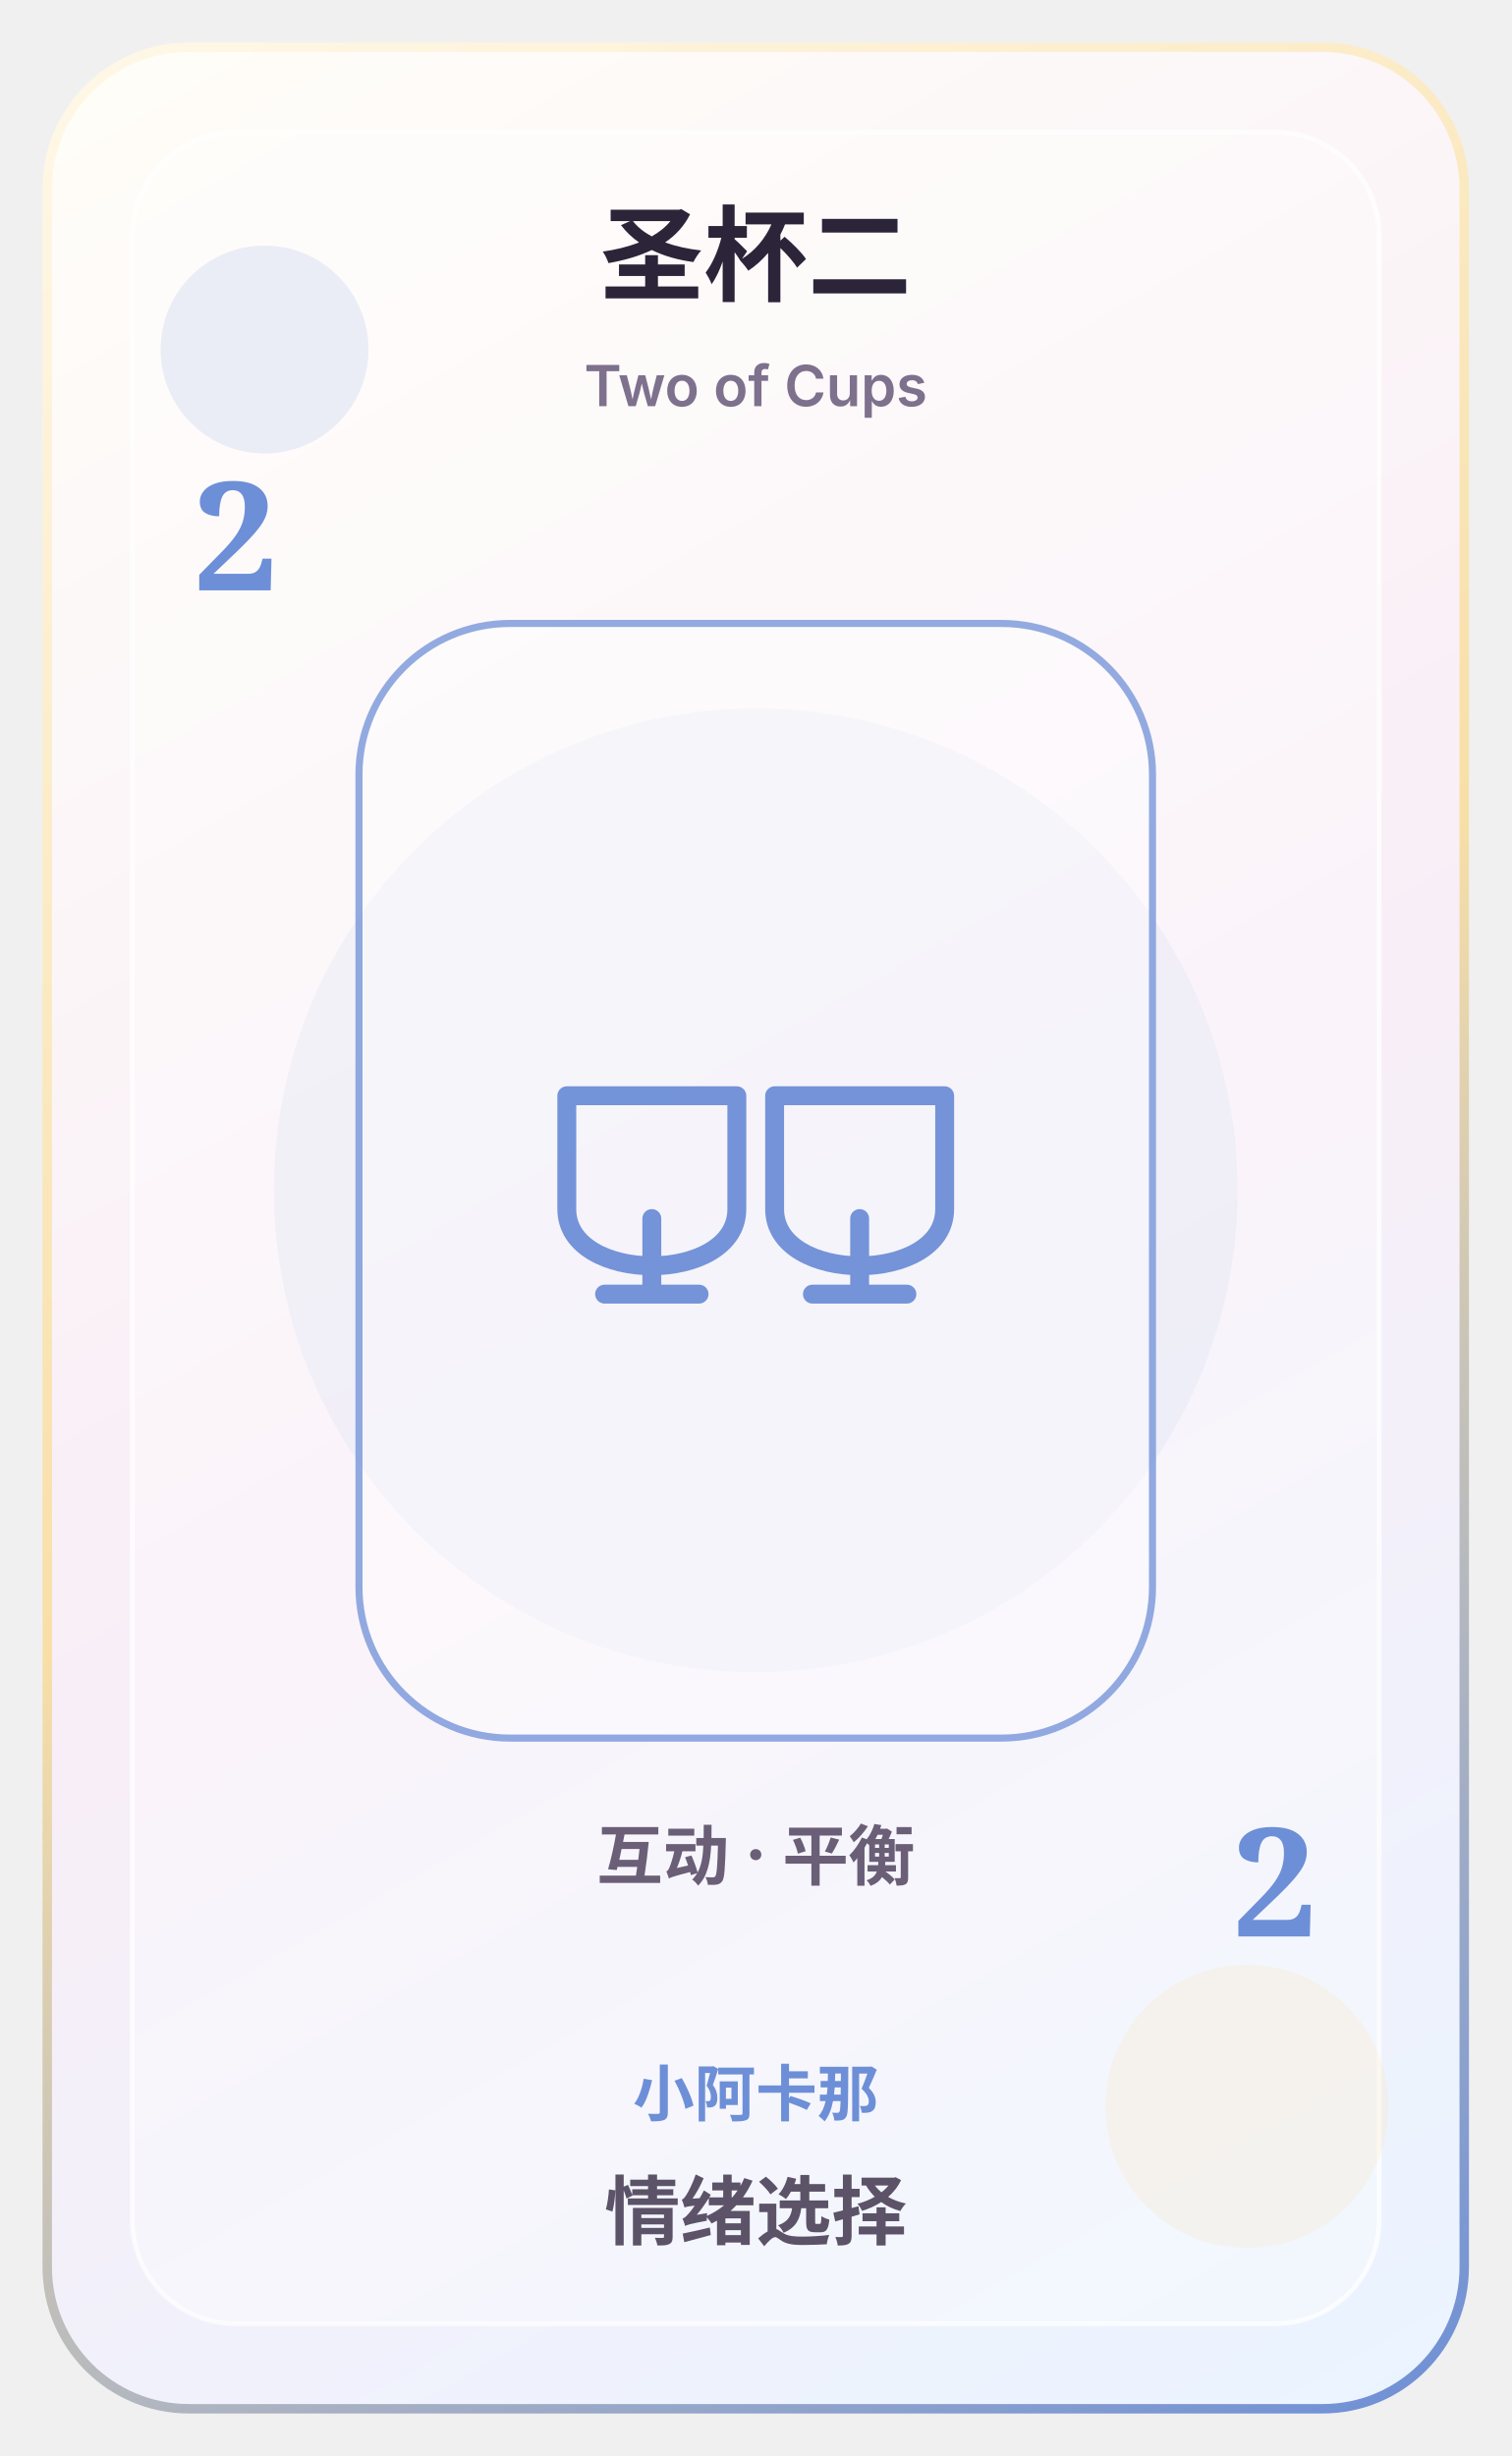
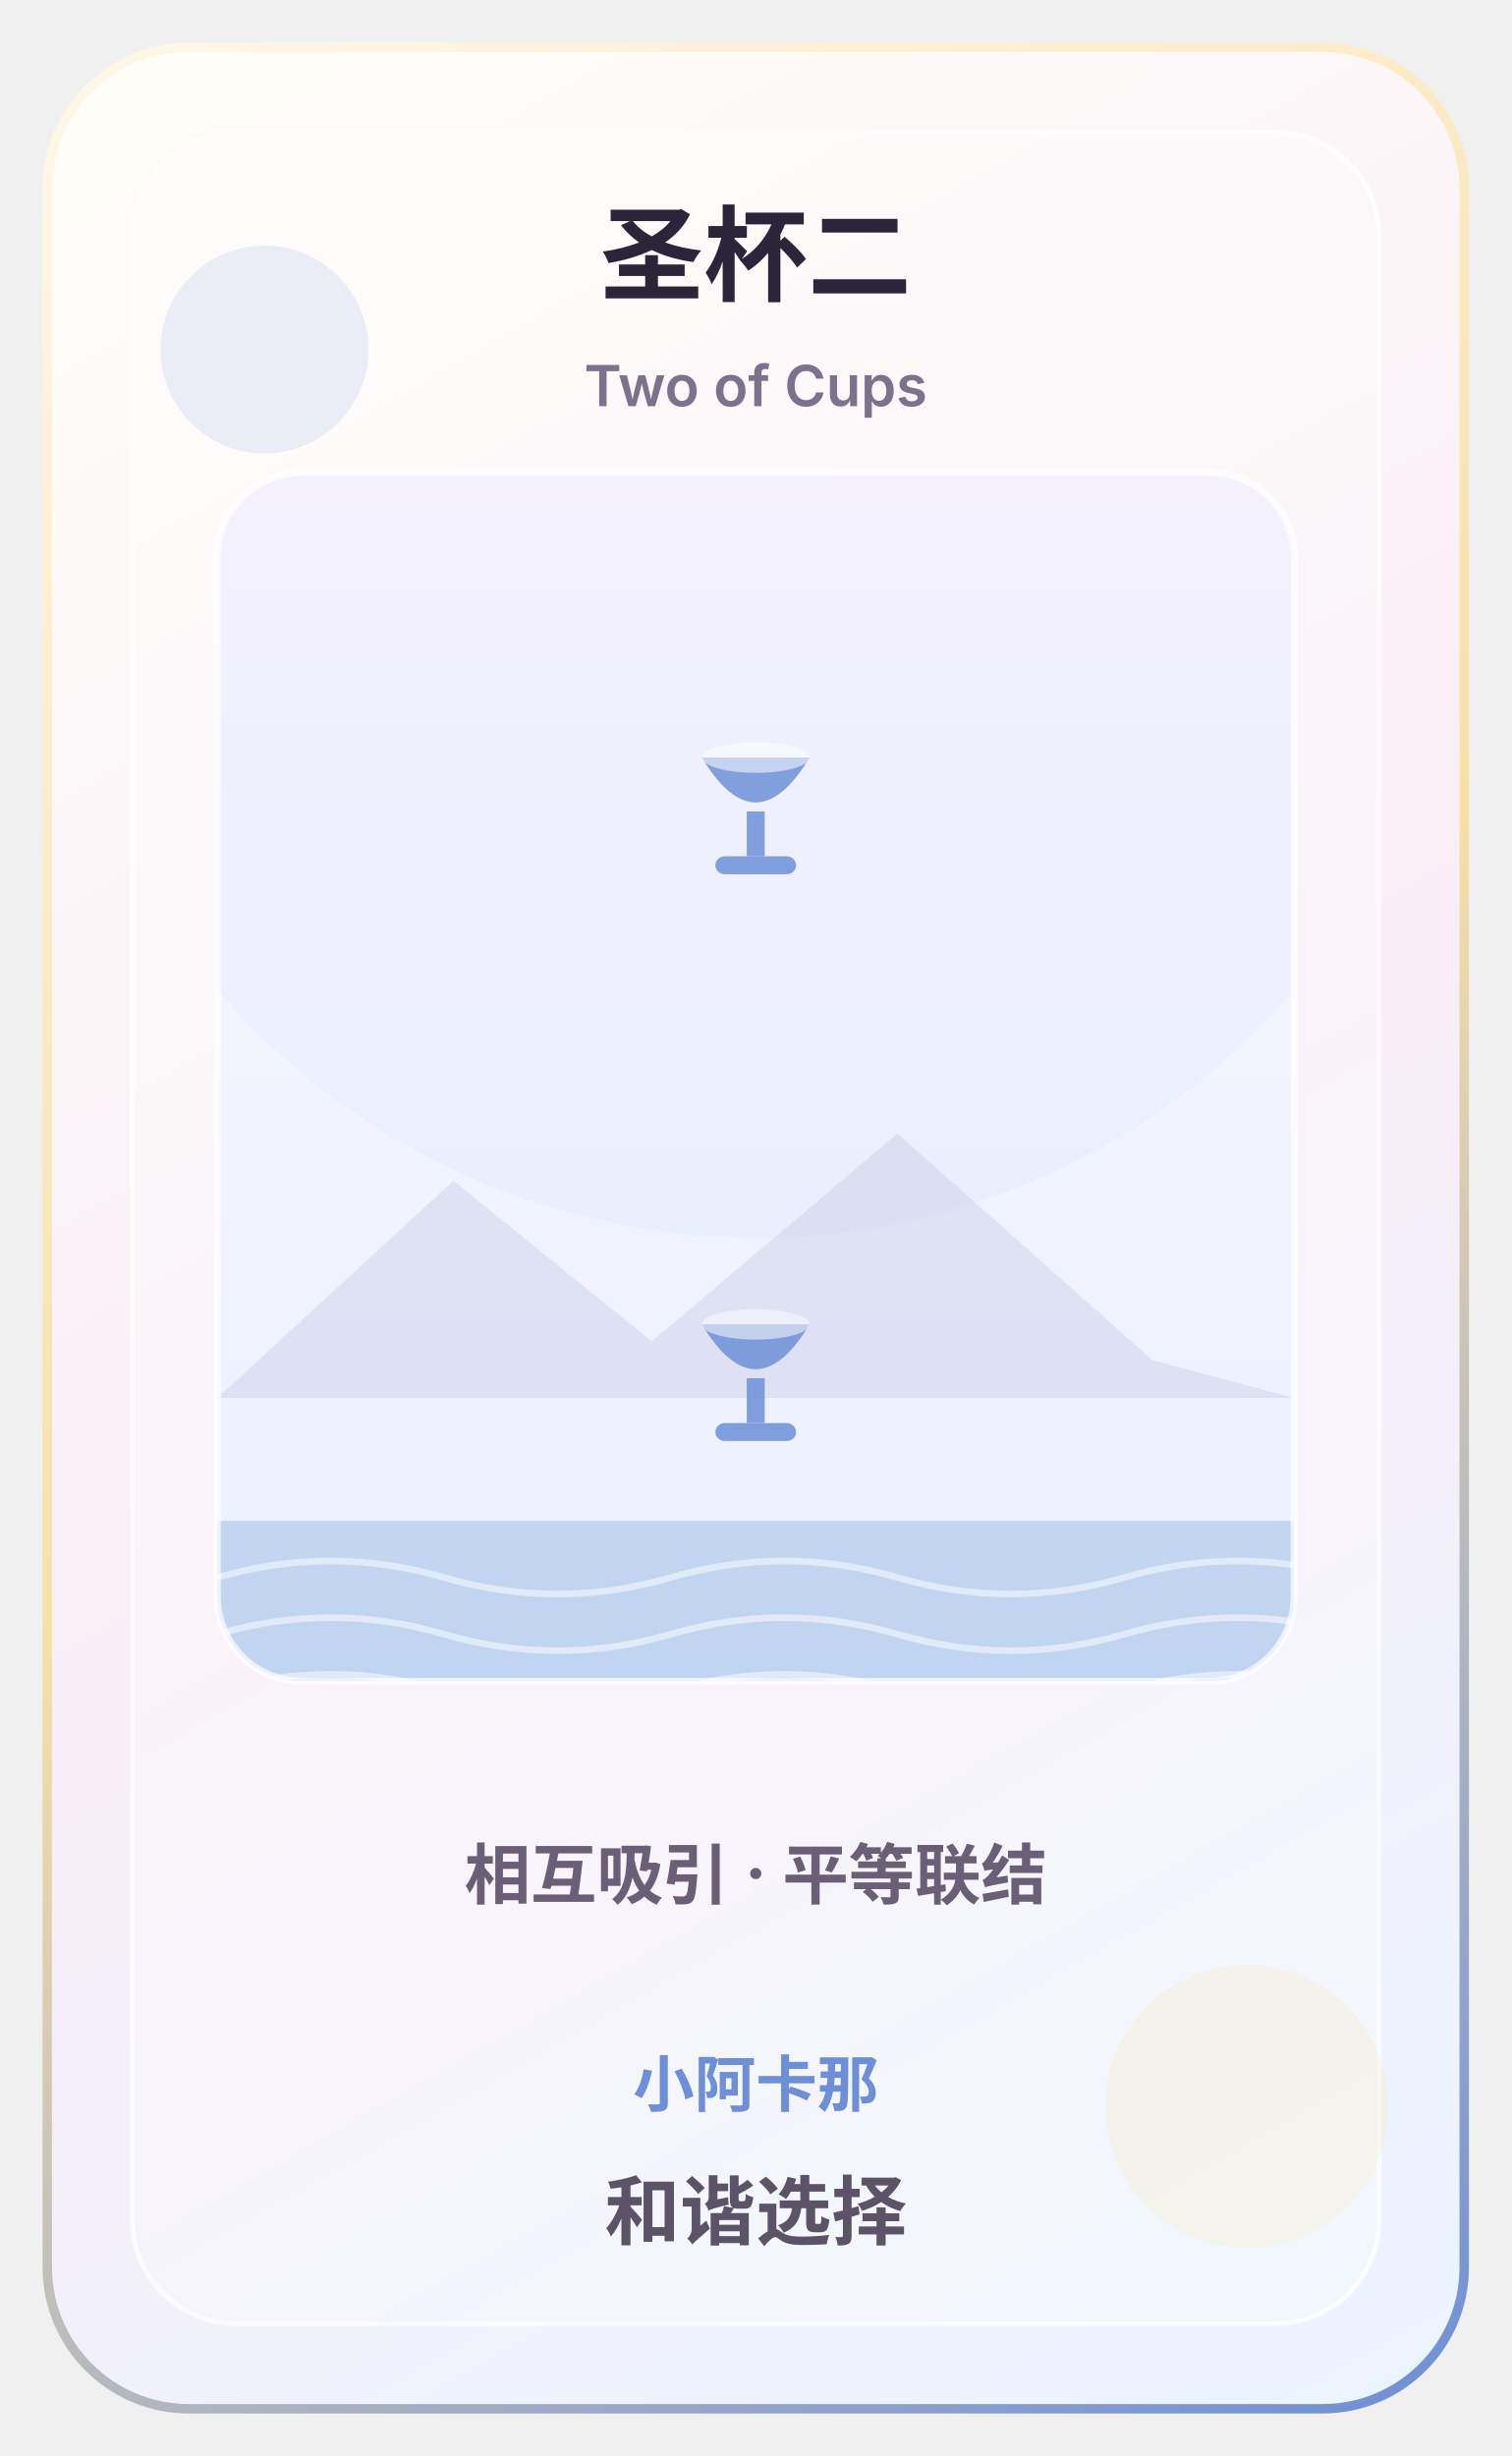
<svg xmlns="http://www.w3.org/2000/svg" width="320" height="520" viewBox="0 0 320 520" fill="none" role="img" aria-label="圣杯二">
  <rect x="10" y="10" width="300" height="500" rx="30" fill="url(#paper)" stroke="url(#edge)" stroke-width="2" />
-   <rect x="28" y="28" width="264" height="464" rx="22" fill="rgba(255,255,255,.34)" stroke="rgba(255,255,255,.72)" />
+   <rect x="28" y="28" width="264" height="464" rx="22" fill="rgba(255,255,255,.30)" stroke="rgba(255,255,255,.7)" />
  <circle cx="56" cy="74" r="22" fill="#6D8FD7" opacity=".14" />
-   <circle cx="264" cy="446" r="30" fill="#F8DFA7" opacity=".18" />
+   <circle cx="264" cy="446" r="30" fill="#F8DFA7" opacity=".2" />
  <text x="160" y="62" text-anchor="middle" font-family="-apple-system,BlinkMacSystemFont,Segoe UI,sans-serif" font-size="22" font-weight="700" fill="#2C2439">圣杯二</text>
  <text x="160" y="86" text-anchor="middle" font-family="-apple-system,BlinkMacSystemFont,Segoe UI,sans-serif" font-size="12" font-weight="600" fill="#7E718D">Two of Cups</text>
-   <text x="50" y="125" text-anchor="middle" font-family="Georgia,serif" font-size="32" font-weight="700" fill="#6D8FD7">2</text>
-   <text x="270" y="410" text-anchor="middle" font-family="Georgia,serif" font-size="32" font-weight="700" fill="#6D8FD7">2</text>
-   <circle cx="160" cy="252" r="102" fill="#6D8FD7" opacity=".07" />
-   <rect x="76" y="132" width="168" height="236" rx="32" fill="rgba(255,255,255,.44)" stroke="#6D8FD7" stroke-width="1.5" opacity=".74" />
-   <g opacity="0.95">
-     <path d="M120 232h36v24c0 16-36 16-36 0v-24Z" fill="none" stroke="#6D8FD7" stroke-width="4" stroke-linejoin="round" />
-     <path d="M128 274h20M138 258v16" stroke="#6D8FD7" stroke-width="4" stroke-linecap="round" />
+   <clipPath id="win">
+     <rect x="46" y="100" width="228" height="256" rx="18" />
+   </clipPath>
+   <g clip-path="url(#win)">
+     <rect x="46" y="100" width="228" height="256" fill="url(#sky)" />
+     <circle cx="160" cy="112" r="150" fill="#6D8FD7" opacity=".05" />
+     <path d="M46 296 L96 250 L138 284 L190 240 L244 288 L274 296 Z" fill="#b4b9d8" opacity="0.3" />
+     <rect x="46" y="322" width="228" height="34" fill="#8fb3df" opacity="0.45" />
+     <path d="M46 334 q24 -7 48 0 t48 0 t48 0 t48 0 t48 0" fill="none" stroke="#fff" stroke-width="1.4" opacity=".5" />
+     <path d="M46 346 q24 -7 48 0 t48 0 t48 0 t48 0 t48 0" fill="none" stroke="#fff" stroke-width="1.4" opacity=".5" />
+     <path d="M46 358 q24 -7 48 0 t48 0 t48 0 t48 0 t48 0" fill="none" stroke="#fff" stroke-width="1.4" opacity=".5" />
+     <g fill="#6D8FD7" opacity=".85">
+       <path d="M148.6 160.4 Q160 179.4 171.4 160.4 Z" />
+       <rect x="158.1 " y="171.8" width="3.8" height="9.5" />
+       <rect x="151.45" y="181.3" width="17.1" height="3.8" rx="2" />
+       <ellipse cx="160" cy="160.4" rx="11.4" ry="3.23" fill="#fff" opacity=".55" />
+     </g>
+     <g fill="#6D8FD7" opacity=".85">
+       <path d="M148.6 280.4 Q160 299.4 171.4 280.4 Z" />
+       <rect x="158.1 " y="291.8" width="3.8" height="9.5" />
+       <rect x="151.45" y="301.3" width="17.1" height="3.8" rx="2" />
+       <ellipse cx="160" cy="280.4" rx="11.4" ry="3.23" fill="#fff" opacity=".55" />
+     </g>
  </g>
-   <g opacity="0.95">
-     <path d="M164 232h36v24c0 16-36 16-36 0v-24Z" fill="none" stroke="#6D8FD7" stroke-width="4" stroke-linejoin="round" />
-     <path d="M172 274h20M182 258v16" stroke="#6D8FD7" stroke-width="4" stroke-linecap="round" />
-   </g>
-   <text x="160" y="398" text-anchor="middle" font-family="-apple-system,BlinkMacSystemFont,Segoe UI,sans-serif" font-size="14" font-weight="700" fill="#6A5F77">互动 · 平衡</text>
-   <text x="160" y="448" text-anchor="middle" font-family="-apple-system,BlinkMacSystemFont,Segoe UI,sans-serif" font-size="13" font-weight="700" fill="#6D8FD7">小阿卡那</text>
-   <text x="160" y="474" text-anchor="middle" font-family="-apple-system,BlinkMacSystemFont,Segoe UI,sans-serif" font-size="16" font-weight="700" fill="#5C5368">情绪选择</text>
+   <rect x="46" y="100" width="228" height="256" rx="18" fill="none" stroke="rgba(255,255,255,.7)" stroke-width="1.5" />
+   <text x="160" y="402" text-anchor="middle" font-family="-apple-system,BlinkMacSystemFont,Segoe UI,sans-serif" font-size="14" font-weight="700" fill="#6A5F77">相互吸引 · 平等联结</text>
+   <text x="160" y="446" text-anchor="middle" font-family="-apple-system,BlinkMacSystemFont,Segoe UI,sans-serif" font-size="13" font-weight="700" fill="#6D8FD7">小阿卡那</text>
+   <text x="160" y="474" text-anchor="middle" font-family="-apple-system,BlinkMacSystemFont,Segoe UI,sans-serif" font-size="16" font-weight="700" fill="#5C5368">和谐选择</text>
  <defs>
    <linearGradient id="paper" x1="22" y1="18" x2="302" y2="510" gradientUnits="userSpaceOnUse">
      <stop stop-color="#FFFDF8" />
      <stop offset=".52" stop-color="#F8EEF7" />
      <stop offset="1" stop-color="#EAF4FF" />
    </linearGradient>
    <linearGradient id="edge" x1="14" y1="10" x2="310" y2="510" gradientUnits="userSpaceOnUse">
      <stop stop-color="#FFF8E8" />
      <stop offset=".5" stop-color="#F8DFA7" />
      <stop offset="1" stop-color="#6D8FD7" />
    </linearGradient>
+     <linearGradient id="sky" x1="0" y1="100" x2="0" y2="356" gradientUnits="userSpaceOnUse">
+       <stop stop-color="#FBF6FF" />
+       <stop offset="1" stop-color="#EAF1FF" />
+     </linearGradient>
  </defs>
</svg>
